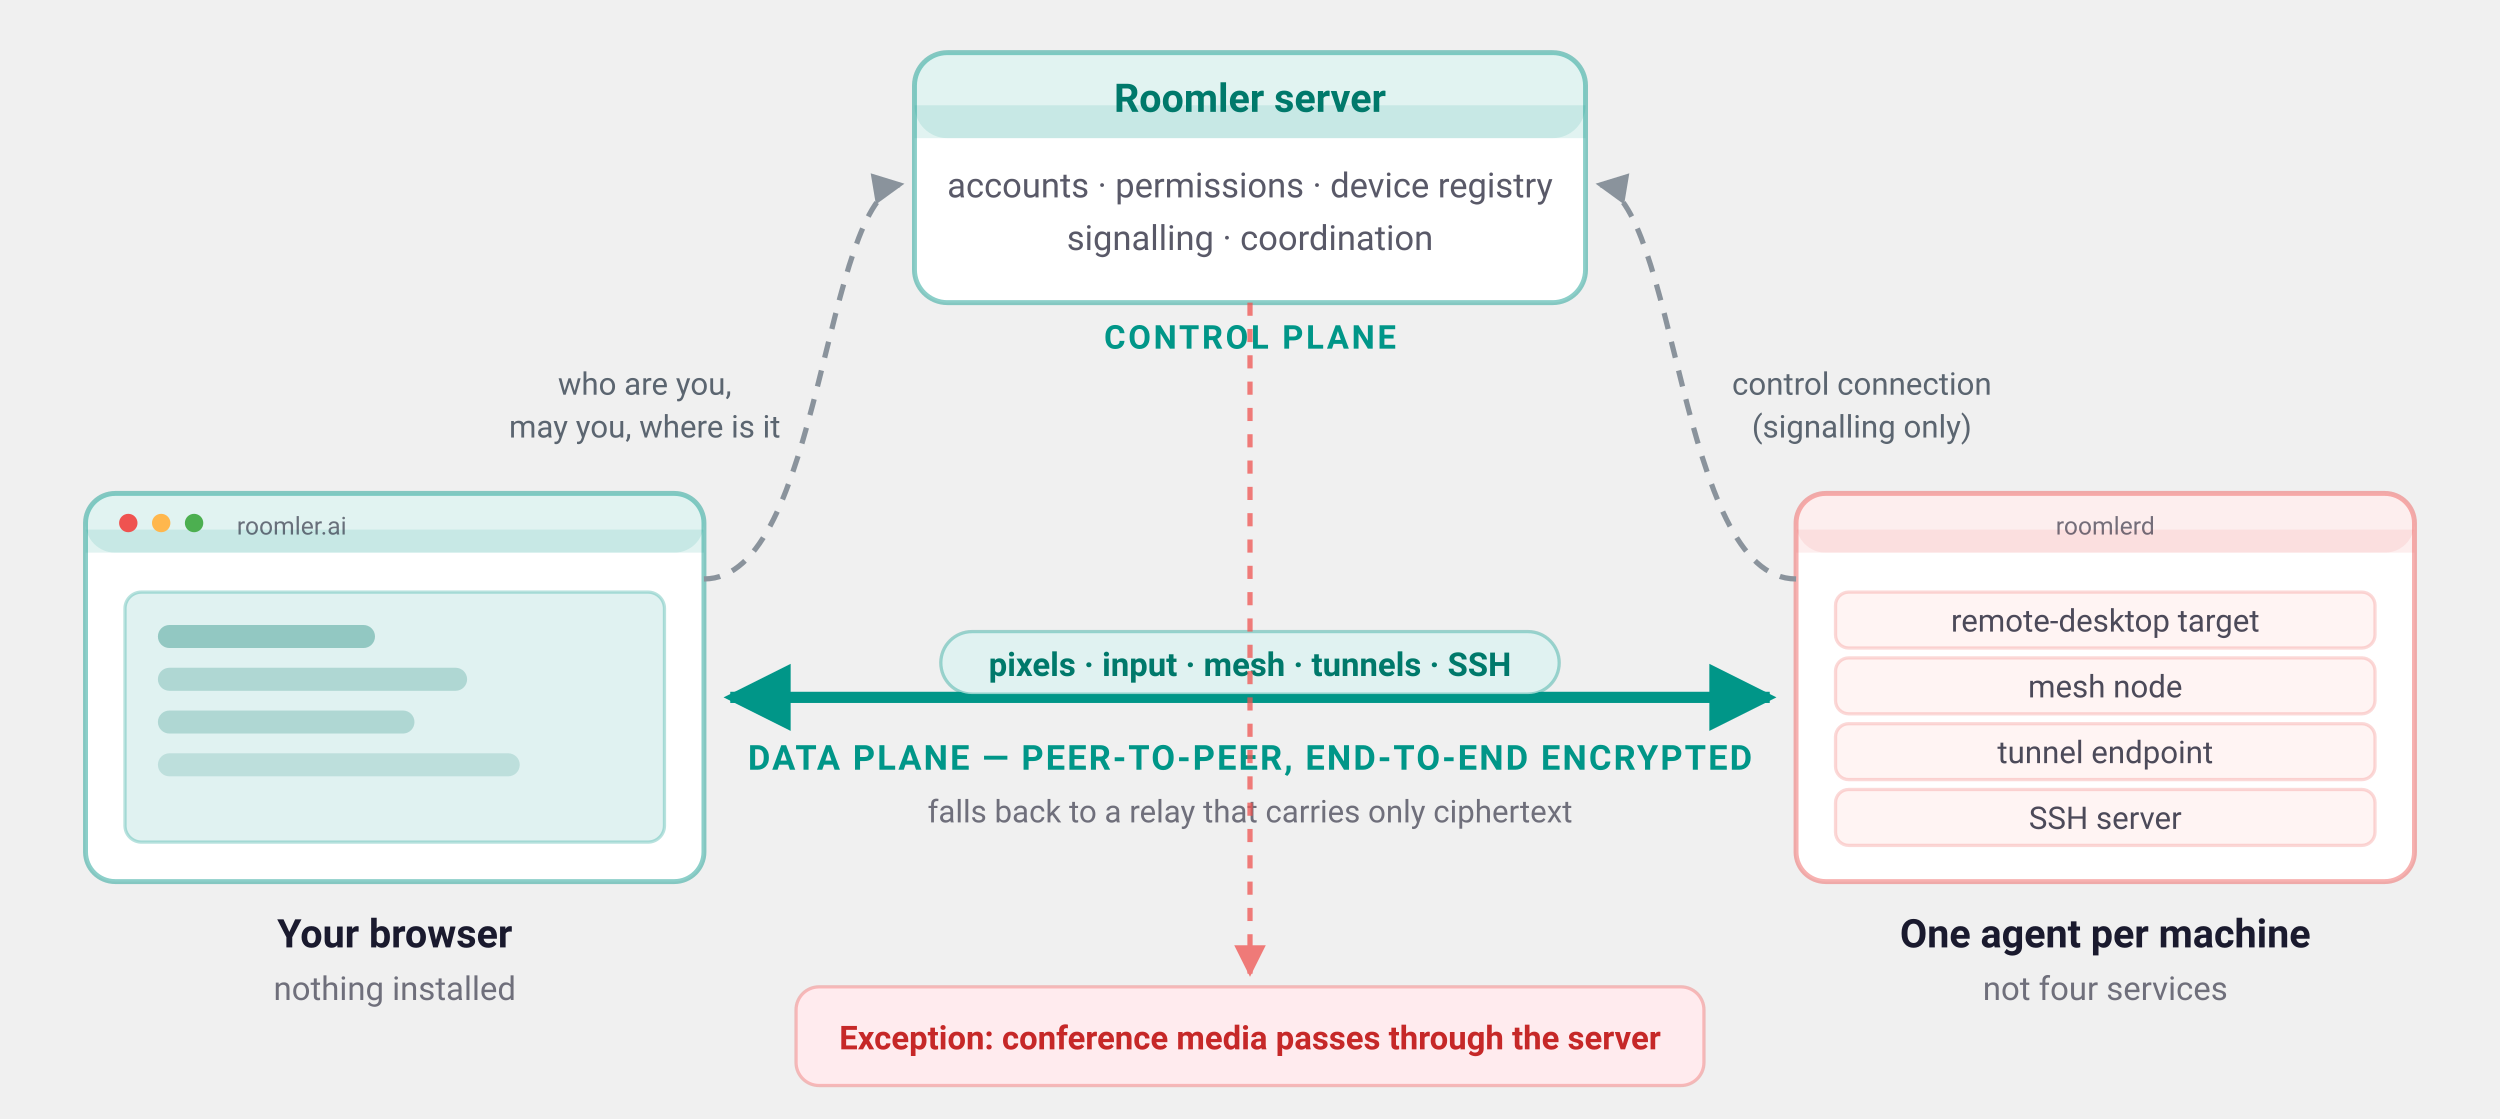
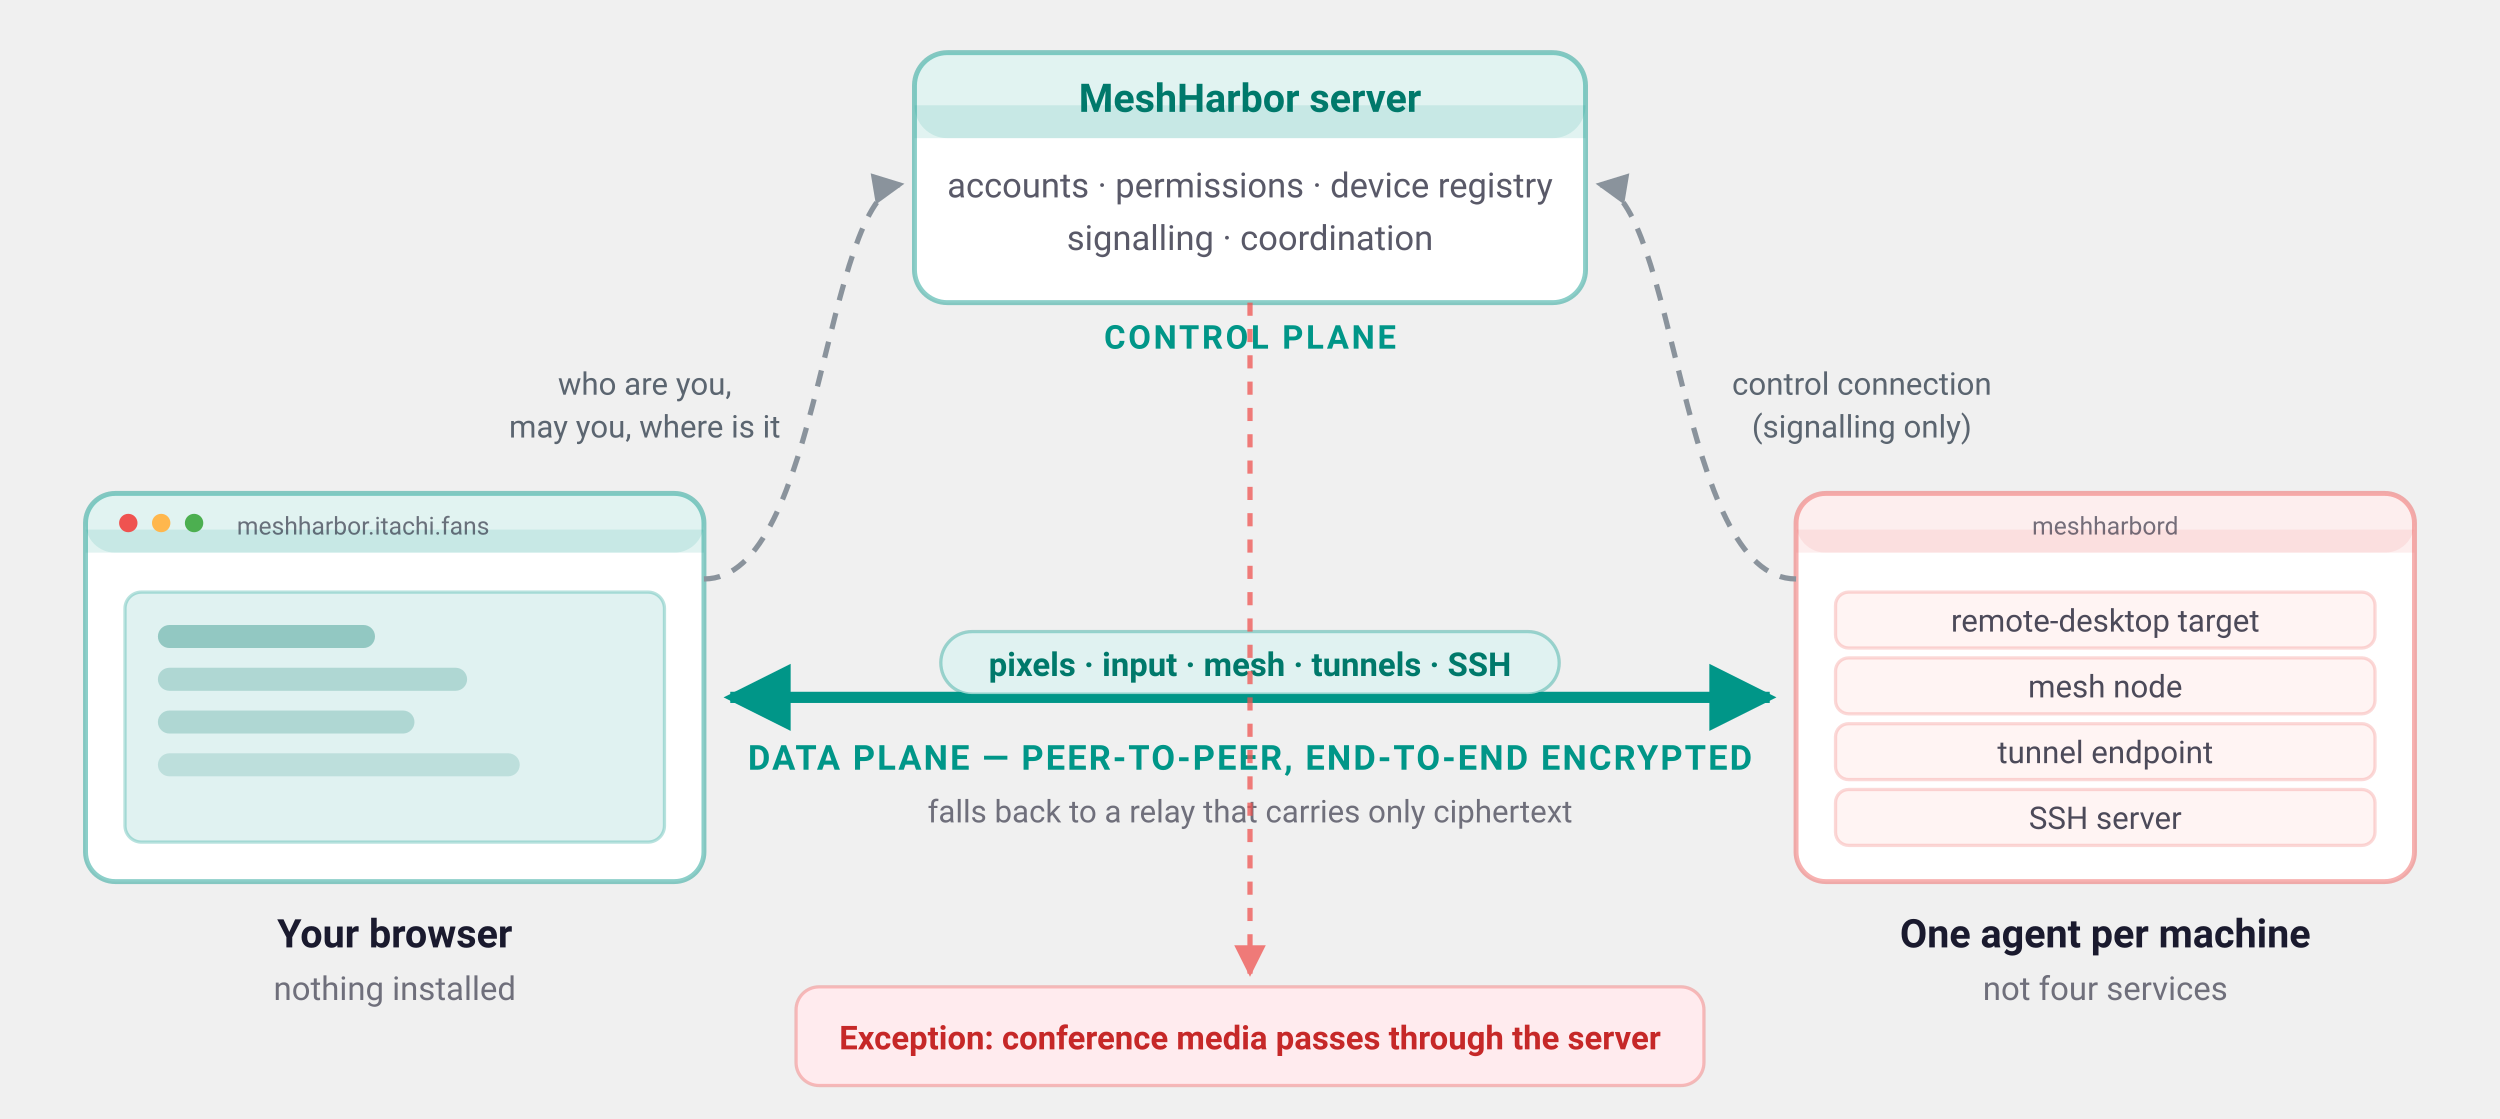
<svg xmlns="http://www.w3.org/2000/svg" viewBox="0 0 760 340" font-family="system-ui, -apple-system, 'Segoe UI', Roboto, sans-serif" role="img" aria-labelledby="cdp-t cdp-d">
  <defs>
    <marker id="cdp-arrow-teal" viewBox="0 0 10 10" refX="9" refY="5" markerWidth="6" markerHeight="6" orient="auto-start-reverse">
      <path d="M0 0 L10 5 L0 10 z" fill="#009688" />
    </marker>
    <marker id="cdp-arrow-coral" viewBox="0 0 10 10" refX="9" refY="5" markerWidth="6" markerHeight="6" orient="auto-start-reverse">
      <path d="M0 0 L10 5 L0 10 z" fill="#ef5350" />
    </marker>
    <marker id="cdp-arrow-grey" viewBox="0 0 10 10" refX="9" refY="5" markerWidth="6" markerHeight="6" orient="auto-start-reverse">
      <path d="M0 0 L10 5 L0 10 z" fill="#8a939c" />
    </marker>
  </defs>
  <rect x="278" y="16" width="204" height="76" rx="10" fill="#ffffff" stroke="rgba(0,150,136,0.45)" stroke-width="1.5" />
  <rect x="278" y="16" width="204" height="26" rx="10" fill="rgba(0,150,136,0.12)" />
  <rect x="278" y="32" width="204" height="10" fill="rgba(0,150,136,0.12)" />
-   <text x="380" y="34" font-size="12" font-weight="700" fill="#00796b" text-anchor="middle">Roomler server</text>
+   <text x="380" y="34" font-size="12" font-weight="700" fill="#00796b" text-anchor="middle">MeshHarbor server</text>
  <text x="380" y="60" font-size="10.5" fill="rgba(26,26,46,0.72)" text-anchor="middle">accounts · permissions · device registry</text>
  <text x="380" y="76" font-size="10.5" fill="rgba(26,26,46,0.72)" text-anchor="middle">signalling · coordination</text>
  <text x="380" y="106" font-size="10" font-weight="700" fill="#009688" text-anchor="middle" letter-spacing="0.08em">CONTROL PLANE</text>
  <rect x="26" y="150" width="188" height="118" rx="9" fill="#ffffff" stroke="rgba(0,150,136,0.45)" stroke-width="1.5" />
  <rect x="26" y="150" width="188" height="18" rx="9" fill="rgba(0,150,136,0.12)" />
  <rect x="26" y="161" width="188" height="7" fill="rgba(0,150,136,0.12)" />
  <circle cx="39" cy="159" r="2.8" fill="#ef5350" />
  <circle cx="49" cy="159" r="2.8" fill="#ffb74d" />
  <circle cx="59" cy="159" r="2.8" fill="#4caf50" />
-   <text x="72" y="162.5" font-size="7.5" fill="rgba(26,26,46,0.6)">roomler.ai</text>
+   <text x="72" y="162.5" font-size="7.5" fill="rgba(26,26,46,0.6)">meshharbor.itachi.fans</text>
  <rect x="38" y="180" width="164" height="76" rx="5" fill="#e0f2f1" stroke="rgba(0,150,136,0.28)" />
  <rect x="48" y="190" width="66" height="7" rx="3.5" fill="rgba(0,121,107,0.35)" />
  <rect x="48" y="203" width="94" height="7" rx="3.5" fill="rgba(0,121,107,0.22)" />
  <rect x="48" y="216" width="78" height="7" rx="3.5" fill="rgba(0,121,107,0.22)" />
  <rect x="48" y="229" width="110" height="7" rx="3.5" fill="rgba(0,121,107,0.16)" />
  <text x="120" y="288" font-size="12" font-weight="700" fill="#1a1a2e" text-anchor="middle">Your browser</text>
  <text x="120" y="304" font-size="10" fill="rgba(26,26,46,0.6)" text-anchor="middle">nothing installed</text>
  <rect x="546" y="150" width="188" height="118" rx="9" fill="#ffffff" stroke="rgba(239,83,80,0.45)" stroke-width="1.5" />
  <rect x="546" y="150" width="188" height="18" rx="9" fill="rgba(239,83,80,0.10)" />
  <rect x="546" y="161" width="188" height="7" fill="rgba(239,83,80,0.10)" />
-   <text x="640" y="162.5" font-size="7.5" fill="rgba(26,26,46,0.6)" text-anchor="middle">roomlerd</text>
+   <text x="640" y="162.5" font-size="7.5" fill="rgba(26,26,46,0.6)" text-anchor="middle">meshharbord</text>
  <g font-size="9.5" fill="rgba(26,26,46,0.78)">
    <rect x="558" y="180" width="164" height="17" rx="4" fill="#fff4f3" stroke="rgba(239,83,80,0.22)" />
    <text x="640" y="192" text-anchor="middle">remote-desktop target</text>
    <rect x="558" y="200" width="164" height="17" rx="4" fill="#fff4f3" stroke="rgba(239,83,80,0.22)" />
    <text x="640" y="212" text-anchor="middle">mesh node</text>
    <rect x="558" y="220" width="164" height="17" rx="4" fill="#fff4f3" stroke="rgba(239,83,80,0.22)" />
    <text x="640" y="232" text-anchor="middle">tunnel endpoint</text>
    <rect x="558" y="240" width="164" height="17" rx="4" fill="#fff4f3" stroke="rgba(239,83,80,0.22)" />
    <text x="640" y="252" text-anchor="middle">SSH server</text>
  </g>
  <text x="640" y="288" font-size="12" font-weight="700" fill="#1a1a2e" text-anchor="middle">One agent per machine</text>
  <text x="640" y="304" font-size="10" fill="rgba(26,26,46,0.6)" text-anchor="middle">not four services</text>
  <path d="M214 176 C 250 176 250 60 274 56" fill="none" stroke="#8a939c" stroke-width="1.6" stroke-dasharray="5 4" marker-end="url(#cdp-arrow-grey)" />
  <path d="M546 176 C 510 176 510 60 486 56" fill="none" stroke="#8a939c" stroke-width="1.6" stroke-dasharray="5 4" marker-end="url(#cdp-arrow-grey)" />
  <text x="196" y="120" font-size="9.5" fill="#5b6570" text-anchor="middle">who are you,</text>
  <text x="196" y="133" font-size="9.5" fill="#5b6570" text-anchor="middle">may you, where is it</text>
  <text x="566" y="120" font-size="9.5" fill="#5b6570" text-anchor="middle">control connection</text>
  <text x="566" y="133" font-size="9.5" fill="#5b6570" text-anchor="middle">(signalling only)</text>
  <path d="M222 212 L 538 212" fill="none" stroke="#009688" stroke-width="3.4" marker-start="url(#cdp-arrow-teal)" marker-end="url(#cdp-arrow-teal)" />
  <rect x="286" y="192" width="188" height="19" rx="9.5" fill="#e0f2f1" stroke="rgba(0,150,136,0.35)" />
  <text x="380" y="205.5" font-size="10" font-weight="700" fill="#00796b" text-anchor="middle">pixels · input · mesh · tunnels · SSH</text>
  <text x="380" y="234" font-size="10.5" font-weight="700" fill="#009688" text-anchor="middle" letter-spacing="0.06em">DATA PLANE — PEER-TO-PEER, END-TO-END ENCRYPTED</text>
  <text x="380" y="250" font-size="9.5" fill="rgba(26,26,46,0.6)" text-anchor="middle">falls back to a relay that carries only ciphertext</text>
  <rect x="242" y="300" width="276" height="30" rx="7" fill="#ffebee" stroke="rgba(239,83,80,0.35)" />
  <path d="M380 92 L 380 296" fill="none" stroke="#ef5350" stroke-width="1.6" stroke-dasharray="4 4" marker-end="url(#cdp-arrow-coral)" opacity="0.75" />
  <text x="380" y="319" font-size="10" font-weight="700" fill="#c62828" text-anchor="middle">Exception: conference media passes through the server</text>
</svg>
